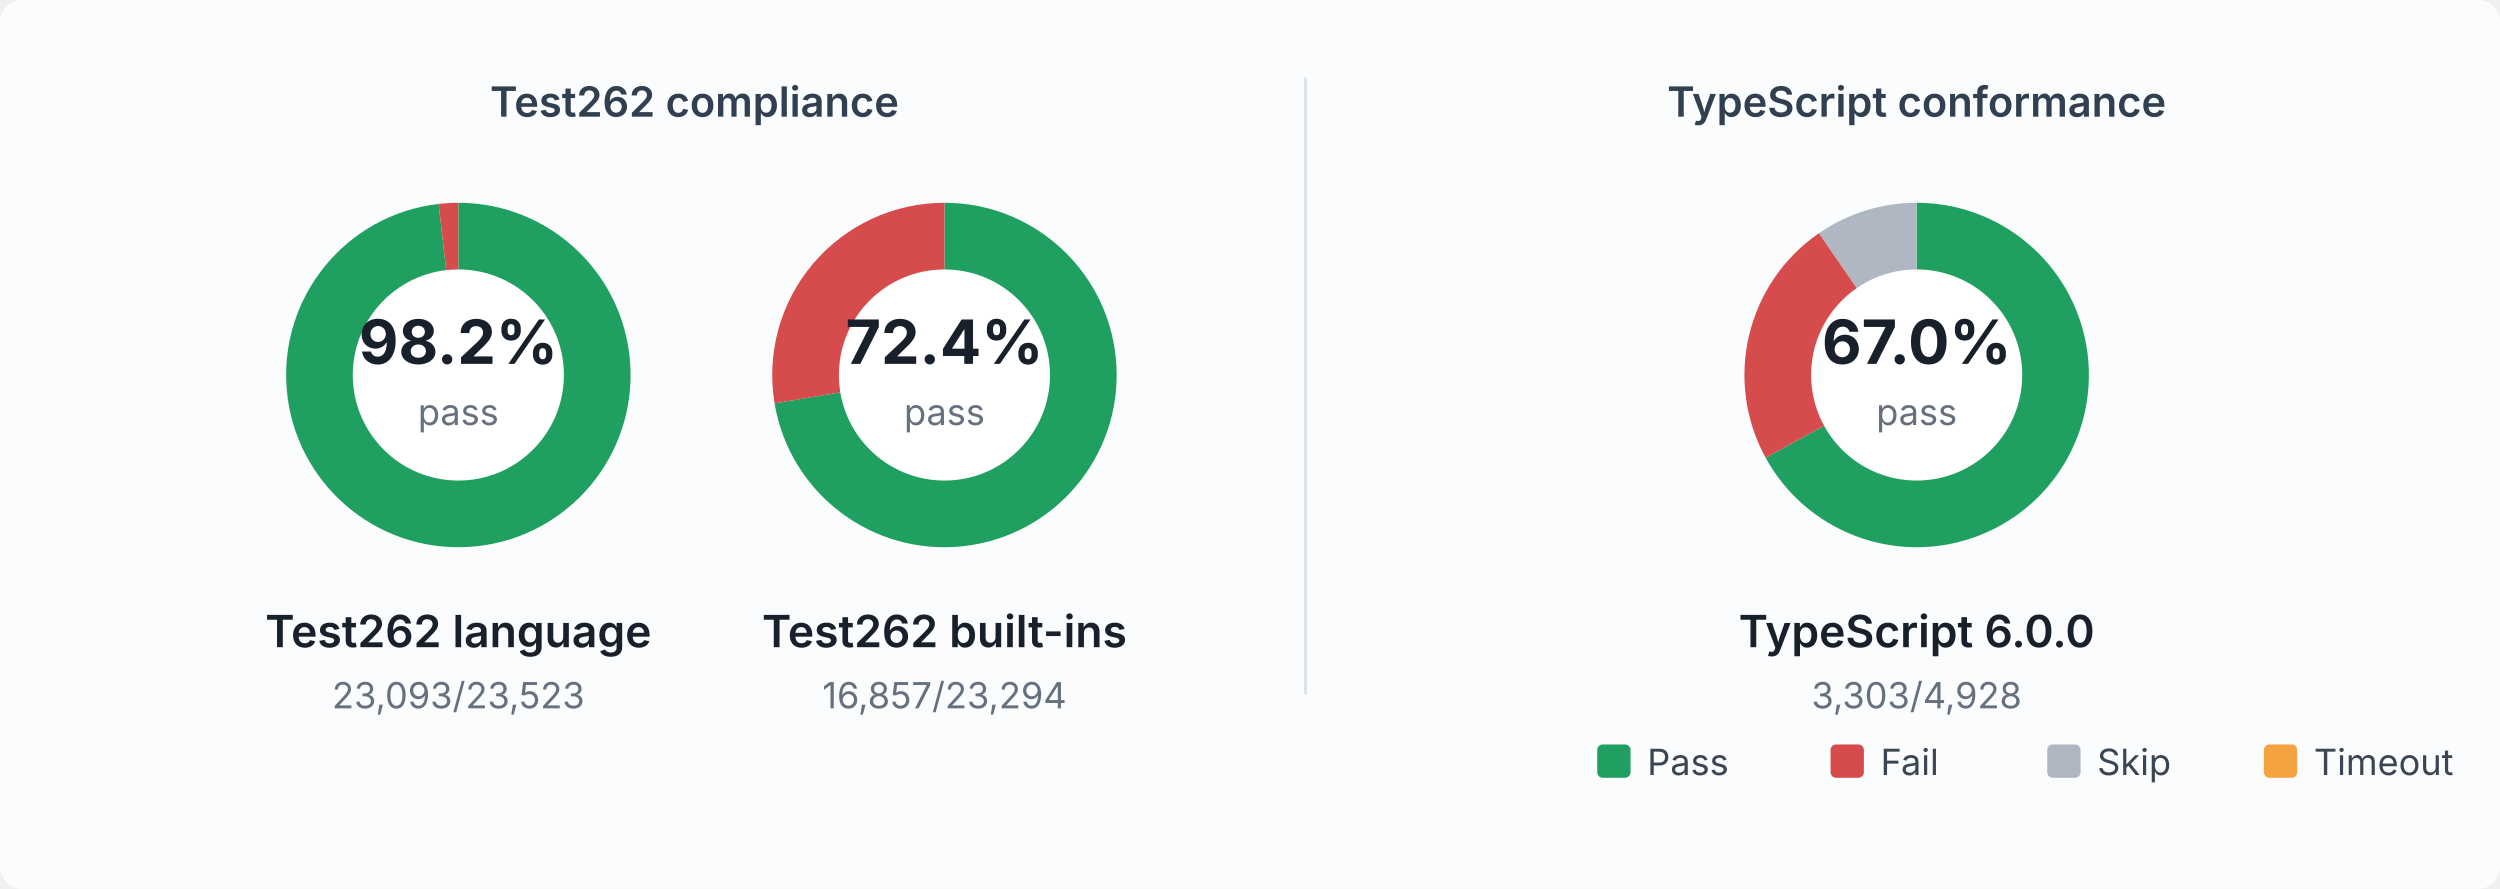
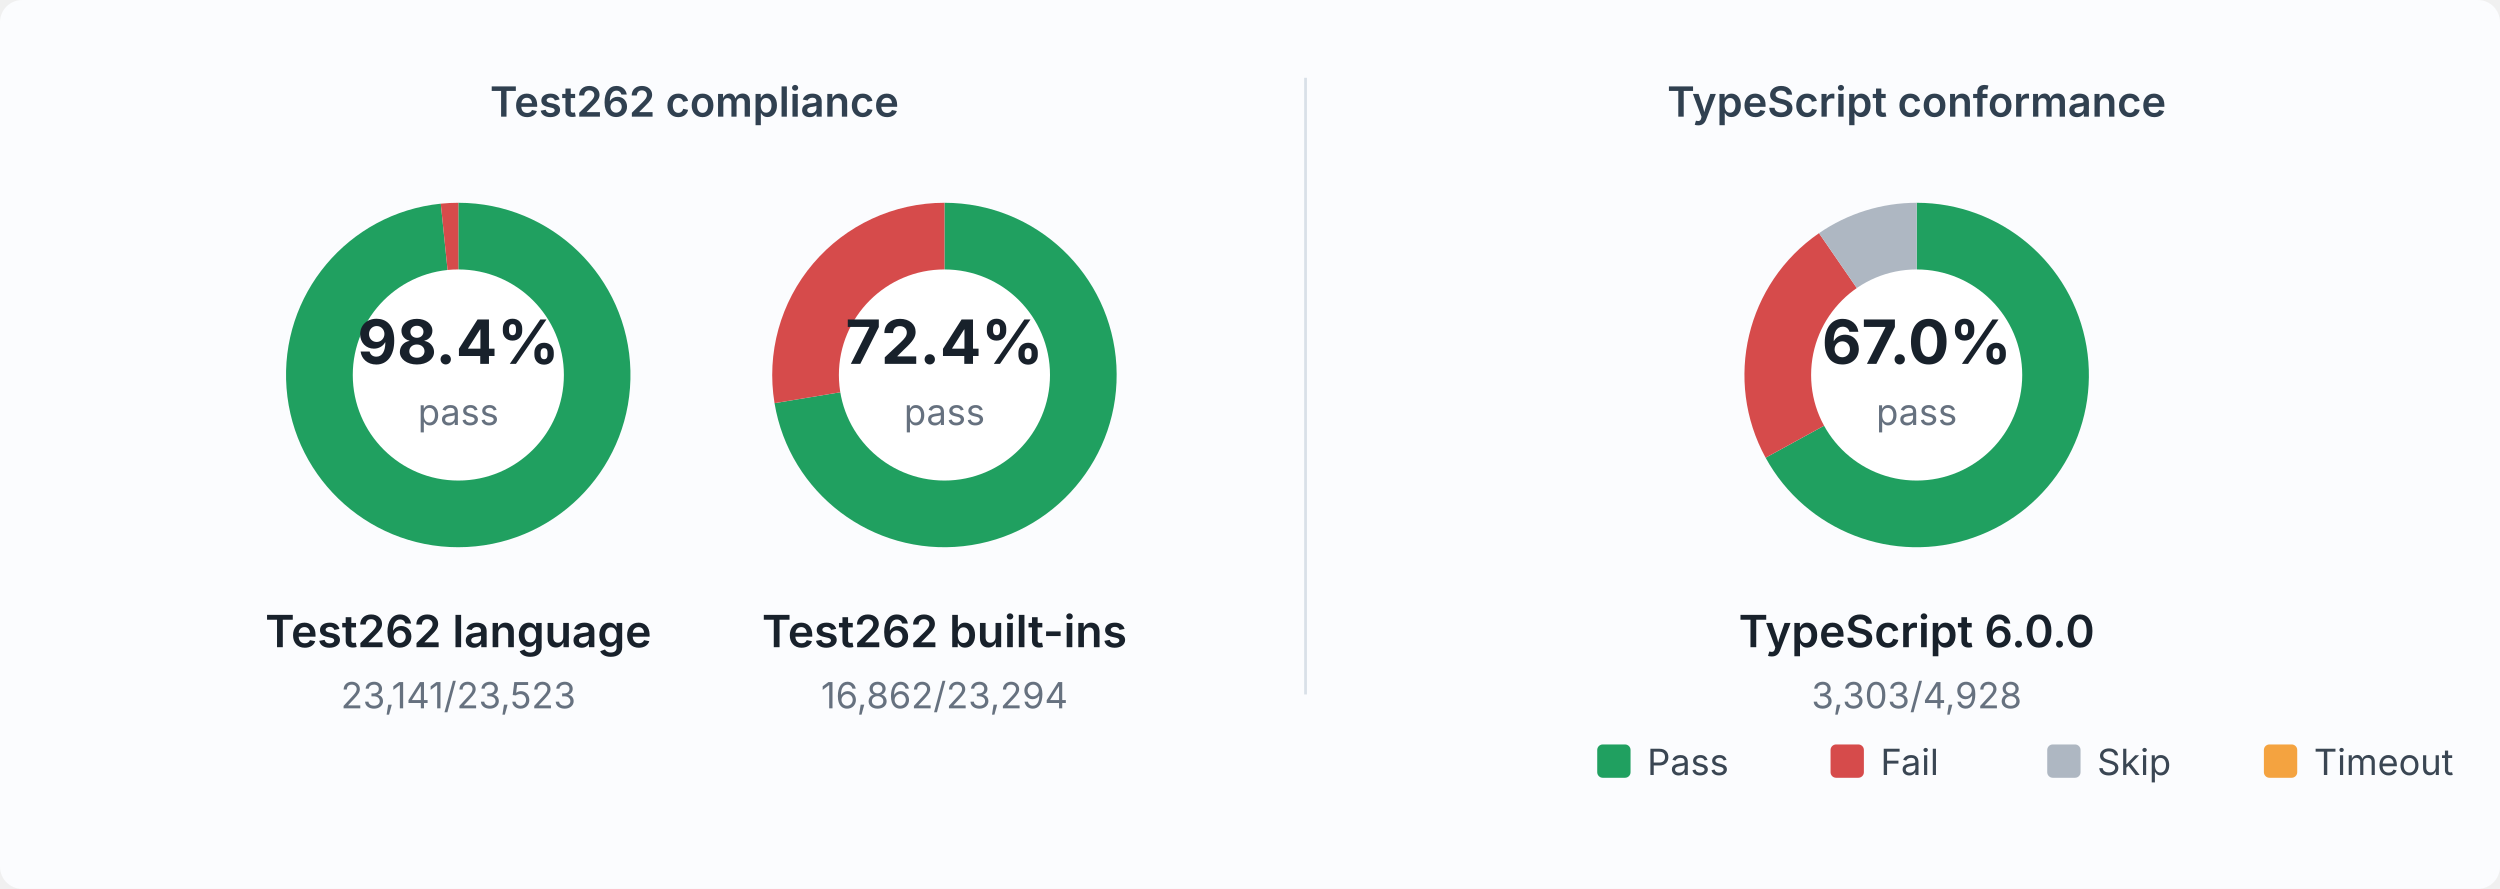
<svg xmlns="http://www.w3.org/2000/svg" width="900" height="320" viewBox="0 0 900 320" role="img" aria-labelledby="title desc">
  <style>
    .bg { fill: #fbfcfe; }
    .group { font: 600 15px system-ui, -apple-system, BlinkMacSystemFont, "Segoe UI", sans-serif; fill: #304050; }
    .title { font: 600 16px system-ui, -apple-system, BlinkMacSystemFont, "Segoe UI", sans-serif; fill: #18212b; }
    .percent { font: 700 22px system-ui, -apple-system, BlinkMacSystemFont, "Segoe UI", sans-serif; fill: #18212b; }
    .caption { font: 13px system-ui, -apple-system, BlinkMacSystemFont, "Segoe UI", sans-serif; fill: #66717f; }
    .legend { font: 13px system-ui, -apple-system, BlinkMacSystemFont, "Segoe UI", sans-serif; fill: #3a4653; }
  </style>
  <rect class="bg" x="0" y="0" width="900" height="320" rx="8" />
  <text x="250" y="42" text-anchor="middle" class="group">Test262 compliance</text>
  <text x="690" y="42" text-anchor="middle" class="group">TypeScript conformance</text>
  <line x1="470" y1="28" x2="470" y2="250" stroke="#d9e0e8" stroke-width="1" />
  <g aria-label="Test262 language">
-     <path d="M 165.00 135.00 L 157.89 73.41 A 62.00 62.00 0 1 0 165.00 73.00 Z" fill="#20a060" />
-     <path d="M 165.00 135.00 L 165.00 73.00 A 62.00 62.00 0 0 0 157.89 73.41 Z" fill="#d64b4b" />
+     <path d="M 165.00 135.00 L 158.68 73.32 A 62.00 62.00 0 1 0 165.00 73.00 Z" fill="#20a060" />
+     <path d="M 165.00 135.00 L 165.00 73.00 A 62.00 62.00 0 0 0 158.68 73.32 Z" fill="#d64b4b" />
    <circle cx="165" cy="135" r="38" fill="#ffffff" />
-     <text x="165" y="131" text-anchor="middle" class="percent">98.2%</text>
+     <text x="165" y="131" text-anchor="middle" class="percent">98.4%</text>
    <text x="165" y="153" text-anchor="middle" class="caption">pass</text>
    <text x="165" y="233" text-anchor="middle" class="title">Test262 language</text>
-     <text x="165" y="255" text-anchor="middle" class="caption">23,093/23,523</text>
+     <text x="165" y="255" text-anchor="middle" class="caption">23,141/23,523</text>
  </g>
  <g aria-label="Test262 built-ins">
-     <path d="M 340.00 135.00 L 278.85 145.21 A 62.00 62.00 0 1 0 340.00 73.00 Z" fill="#20a060" />
-     <path d="M 340.00 135.00 L 340.00 73.00 A 62.00 62.00 0 0 0 278.85 145.21 Z" fill="#d64b4b" />
+     <path d="M 340.00 135.00 L 278.83 145.13 A 62.00 62.00 0 1 0 340.00 73.00 Z" fill="#20a060" />
+     <path d="M 340.00 135.00 L 340.00 73.00 A 62.00 62.00 0 0 0 278.83 145.13 Z" fill="#d64b4b" />
    <circle cx="340" cy="135" r="38" fill="#ffffff" />
    <text x="340" y="131" text-anchor="middle" class="percent">72.4%</text>
    <text x="340" y="153" text-anchor="middle" class="caption">pass</text>
    <text x="340" y="233" text-anchor="middle" class="title">Test262 built-ins</text>
-     <text x="340" y="255" text-anchor="middle" class="caption">16,857/23,294</text>
+     <text x="340" y="255" text-anchor="middle" class="caption">16,862/23,294</text>
  </g>
  <g aria-label="TypeScript 6.0.0">
    <path d="M 690.00 135.00 L 635.62 164.78 A 62.00 62.00 0 1 0 690.00 73.00 Z" fill="#20a060" />
    <path d="M 690.00 135.00 L 654.84 83.94 A 62.00 62.00 0 0 0 635.62 164.78 Z" fill="#d64b4b" />
    <path d="M 690.00 135.00 L 690.00 73.00 A 62.00 62.00 0 0 0 654.84 83.94 Z" fill="#aeb7c2" />
    <circle cx="690" cy="135" r="38" fill="#ffffff" />
    <text x="690" y="131" text-anchor="middle" class="percent">67.0%</text>
    <text x="690" y="153" text-anchor="middle" class="caption">pass</text>
    <text x="690" y="233" text-anchor="middle" class="title">TypeScript 6.0.0</text>
    <text x="690" y="255" text-anchor="middle" class="caption">3,303/4,928</text>
  </g>
  <g transform="translate(575 278)">
    <rect x="0" y="-10" width="12" height="12" fill="#20a060" rx="2" />
    <text x="18" y="1" class="legend">Pass</text>
    <rect x="84" y="-10" width="12" height="12" fill="#d64b4b" rx="2" />
    <text x="102" y="1" class="legend">Fail</text>
    <rect x="162" y="-10" width="12" height="12" fill="#aeb7c2" rx="2" />
    <text x="180" y="1" class="legend">Skip</text>
    <rect x="240" y="-10" width="12" height="12" fill="#f4a340" rx="2" />
    <text x="258" y="1" class="legend">Timeout</text>
  </g>
</svg>
